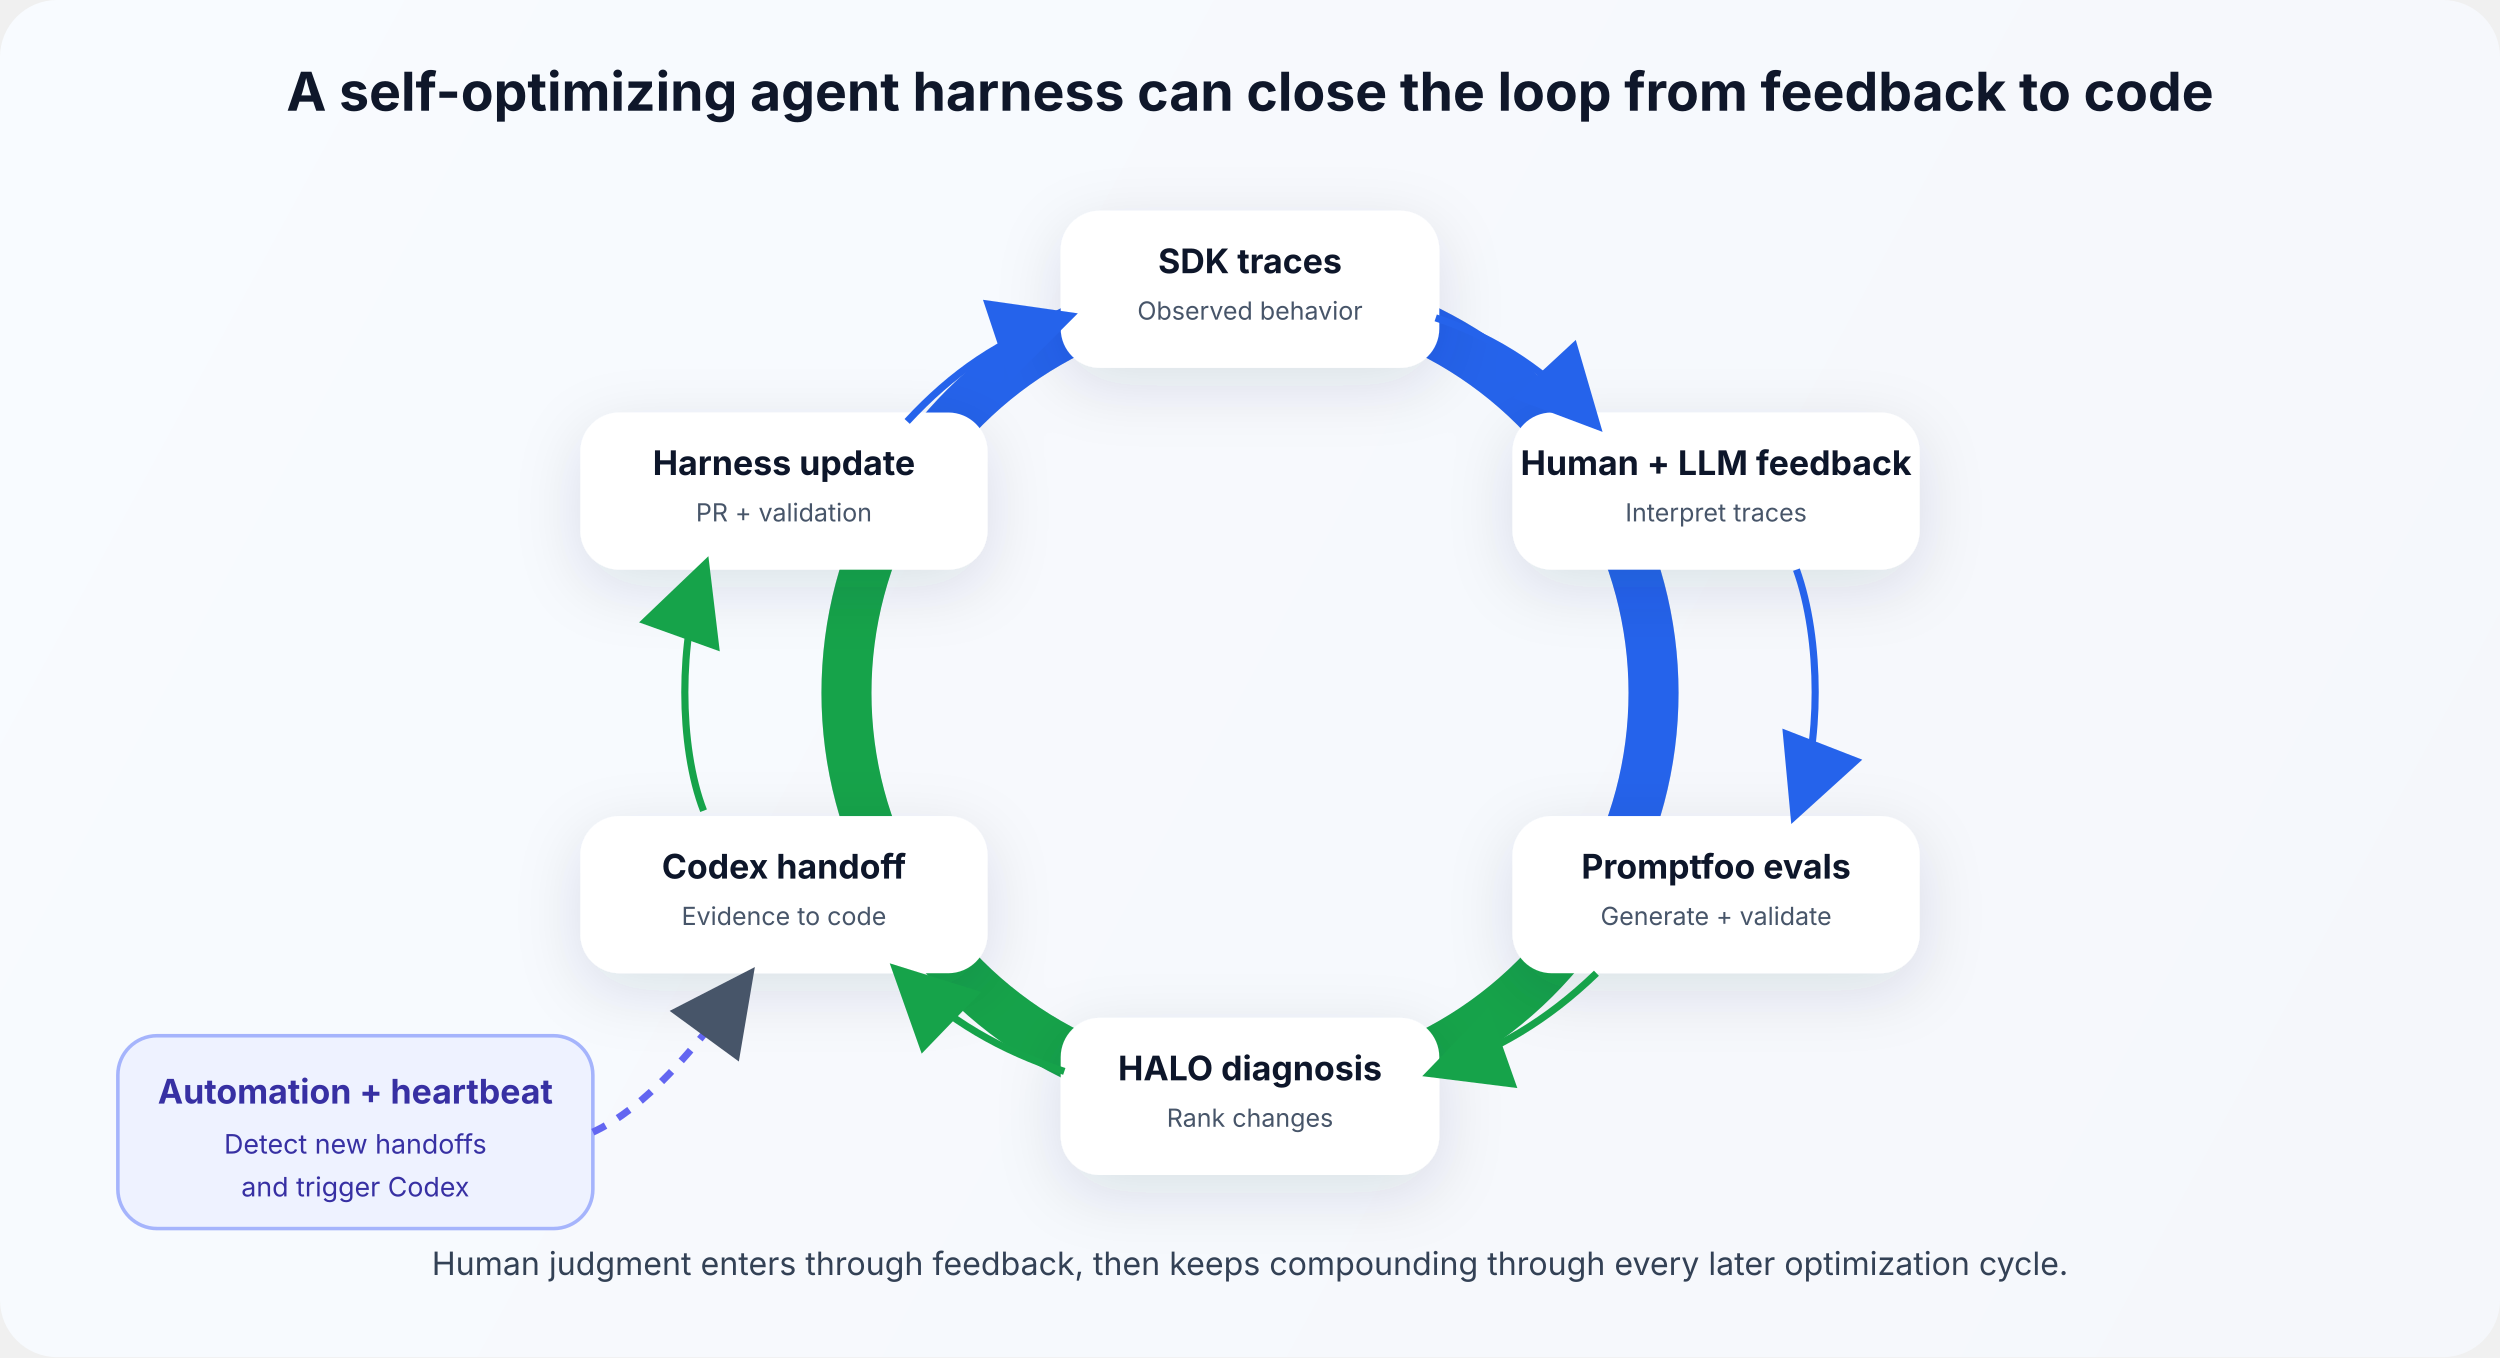
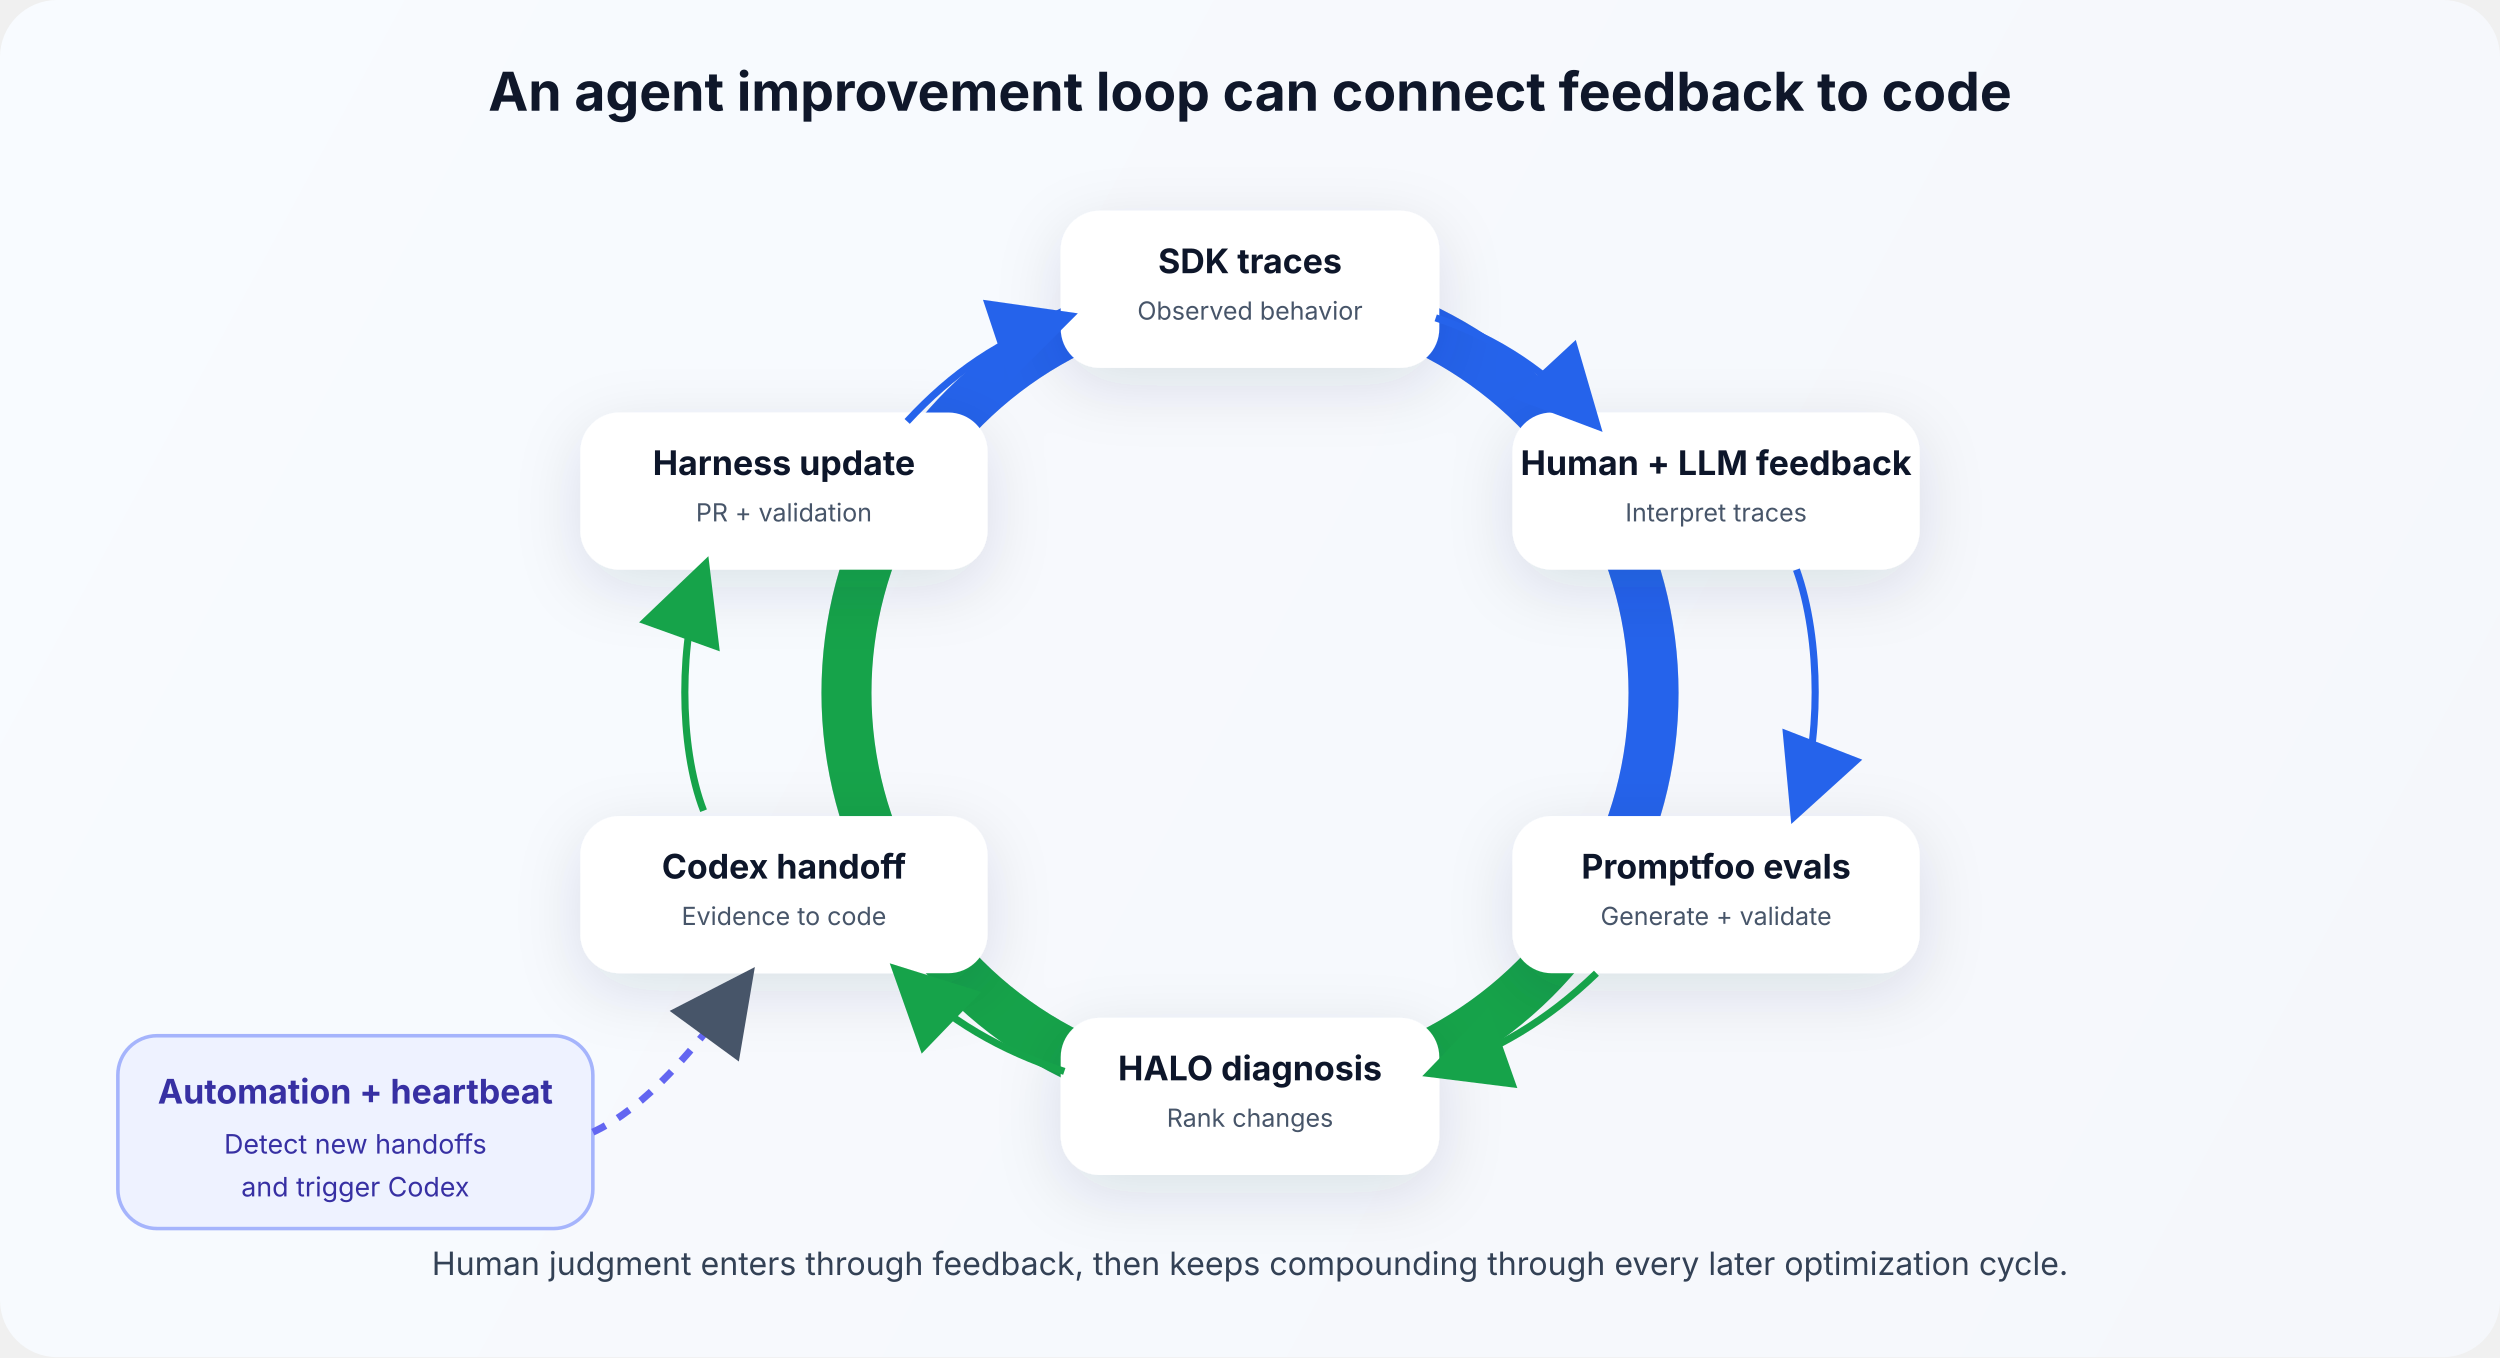
<svg xmlns="http://www.w3.org/2000/svg" width="1400" height="760" viewBox="0 0 1400 760" fill="none">
  <defs>
    <linearGradient id="bg" x1="0" y1="0" x2="1400" y2="760" gradientUnits="userSpaceOnUse">
      <stop stop-color="#F8FBFF" />
      <stop offset="1" stop-color="#F5F7FB" />
    </linearGradient>
    <filter id="shadow" x="-20%" y="-20%" width="140%" height="140%">
      <feDropShadow dx="0" dy="10" stdDeviation="18" flood-color="#16324F" flood-opacity="0.12" />
    </filter>
    <marker id="arrow-blue" markerWidth="12" markerHeight="12" refX="10" refY="6" orient="auto">
      <path d="M0 0L12 6L0 12V0Z" fill="#2563EB" />
    </marker>
    <marker id="arrow-green" markerWidth="12" markerHeight="12" refX="10" refY="6" orient="auto">
      <path d="M0 0L12 6L0 12V0Z" fill="#16A34A" />
    </marker>
    <marker id="arrow-slate" markerWidth="12" markerHeight="12" refX="10" refY="6" orient="auto">
      <path d="M0 0L12 6L0 12V0Z" fill="#475569" />
    </marker>
  </defs>
  <rect width="1400" height="760" rx="32" fill="url(#bg)" />
  <text x="700" y="62" text-anchor="middle" fill="#0F172A" font-family="Inter, Arial, sans-serif" font-size="30" font-weight="700">
-     A self-optimizing agent harness can close the loop from feedback to code
+     An agent improvement loop can connect feedback to code
  </text>
  <circle cx="700" cy="388" r="226" stroke="#CBD5E1" stroke-width="28" />
  <path d="M700 162A226 226 0 0 1 895.7 275" stroke="#2563EB" stroke-width="28" stroke-linecap="round" />
  <path d="M895.7 275A226 226 0 0 1 895.7 501" stroke="#2563EB" stroke-width="28" stroke-linecap="round" />
  <path d="M895.7 501A226 226 0 0 1 700 614" stroke="#16A34A" stroke-width="28" stroke-linecap="round" />
  <path d="M700 614A226 226 0 0 1 504.3 501" stroke="#16A34A" stroke-width="28" stroke-linecap="round" />
  <path d="M504.3 501A226 226 0 0 1 504.3 275" stroke="#16A34A" stroke-width="28" stroke-linecap="round" />
  <path d="M504.3 275A226 226 0 0 1 700 162" stroke="#2563EB" stroke-width="28" stroke-linecap="round" />
  <g filter="url(#shadow)" font-family="Inter, Arial, sans-serif">
    <rect x="594" y="118" width="212" height="88" rx="22" fill="white" />
    <text x="700" y="153" text-anchor="middle" fill="#0F172A" font-size="19" font-weight="700">SDK traces</text>
    <text x="700" y="179" text-anchor="middle" fill="#475569" font-size="14">Observed behavior</text>
    <rect x="847" y="231" width="228" height="88" rx="22" fill="white" />
    <text x="961" y="266" text-anchor="middle" fill="#0F172A" font-size="19" font-weight="700">Human + LLM feedback</text>
    <text x="961" y="292" text-anchor="middle" fill="#475569" font-size="14">Interpret traces</text>
    <rect x="847" y="457" width="228" height="88" rx="22" fill="white" />
    <text x="961" y="492" text-anchor="middle" fill="#0F172A" font-size="19" font-weight="700">Promptfoo evals</text>
    <text x="961" y="518" text-anchor="middle" fill="#475569" font-size="14">Generate + validate</text>
    <rect x="594" y="570" width="212" height="88" rx="22" fill="white" />
    <text x="700" y="605" text-anchor="middle" fill="#0F172A" font-size="19" font-weight="700">HALO diagnosis</text>
    <text x="700" y="631" text-anchor="middle" fill="#475569" font-size="14">Rank changes</text>
    <rect x="325" y="457" width="228" height="88" rx="22" fill="white" />
    <text x="439" y="492" text-anchor="middle" fill="#0F172A" font-size="19" font-weight="700">Codex handoff</text>
    <text x="439" y="518" text-anchor="middle" fill="#475569" font-size="14">Evidence to code</text>
    <rect x="325" y="231" width="228" height="88" rx="22" fill="white" />
    <text x="439" y="266" text-anchor="middle" fill="#0F172A" font-size="19" font-weight="700">Harness update</text>
    <text x="439" y="292" text-anchor="middle" fill="#475569" font-size="14">PR + validation</text>
  </g>
  <path d="M804 178C840 190 867 209 892 236" stroke="#2563EB" stroke-width="4" marker-end="url(#arrow-blue)" />
  <path d="M1006 319C1020 358 1020 418 1006 454" stroke="#2563EB" stroke-width="4" marker-end="url(#arrow-blue)" />
  <path d="M894 545C866 572 838 588 804 600" stroke="#16A34A" stroke-width="4" marker-end="url(#arrow-green)" />
  <path d="M596 600C560 588 532 572 504 545" stroke="#16A34A" stroke-width="4" marker-end="url(#arrow-green)" />
  <path d="M394 454C380 418 380 358 394 319" stroke="#16A34A" stroke-width="4" marker-end="url(#arrow-green)" />
  <path d="M508 236C533 209 560 190 596 178" stroke="#2563EB" stroke-width="4" marker-end="url(#arrow-blue)" />
  <rect x="66" y="580" width="266" height="108" rx="22" fill="#EEF2FF" stroke="#A5B4FC" stroke-width="2" />
  <text x="199" y="618" text-anchor="middle" fill="#3730A3" font-family="Inter, Arial, sans-serif" font-size="19" font-weight="700">
    Automation + heartbeat
  </text>
  <text x="199" y="646" text-anchor="middle" fill="#3730A3" font-family="Inter, Arial, sans-serif" font-size="15">
    Detect new handoffs
  </text>
  <text x="199" y="670" text-anchor="middle" fill="#3730A3" font-family="Inter, Arial, sans-serif" font-size="15">
    and trigger Codex
  </text>
  <path d="M332 634C362 620 388 589 418 548" stroke="#6366F1" stroke-width="4" stroke-dasharray="8 8" marker-end="url(#arrow-slate)" />
  <text x="700" y="714" text-anchor="middle" fill="#334155" font-family="Inter, Arial, sans-serif" font-size="18">
    Human judgment enters through feedback, then keeps compounding through every later optimization cycle.
  </text>
</svg>
